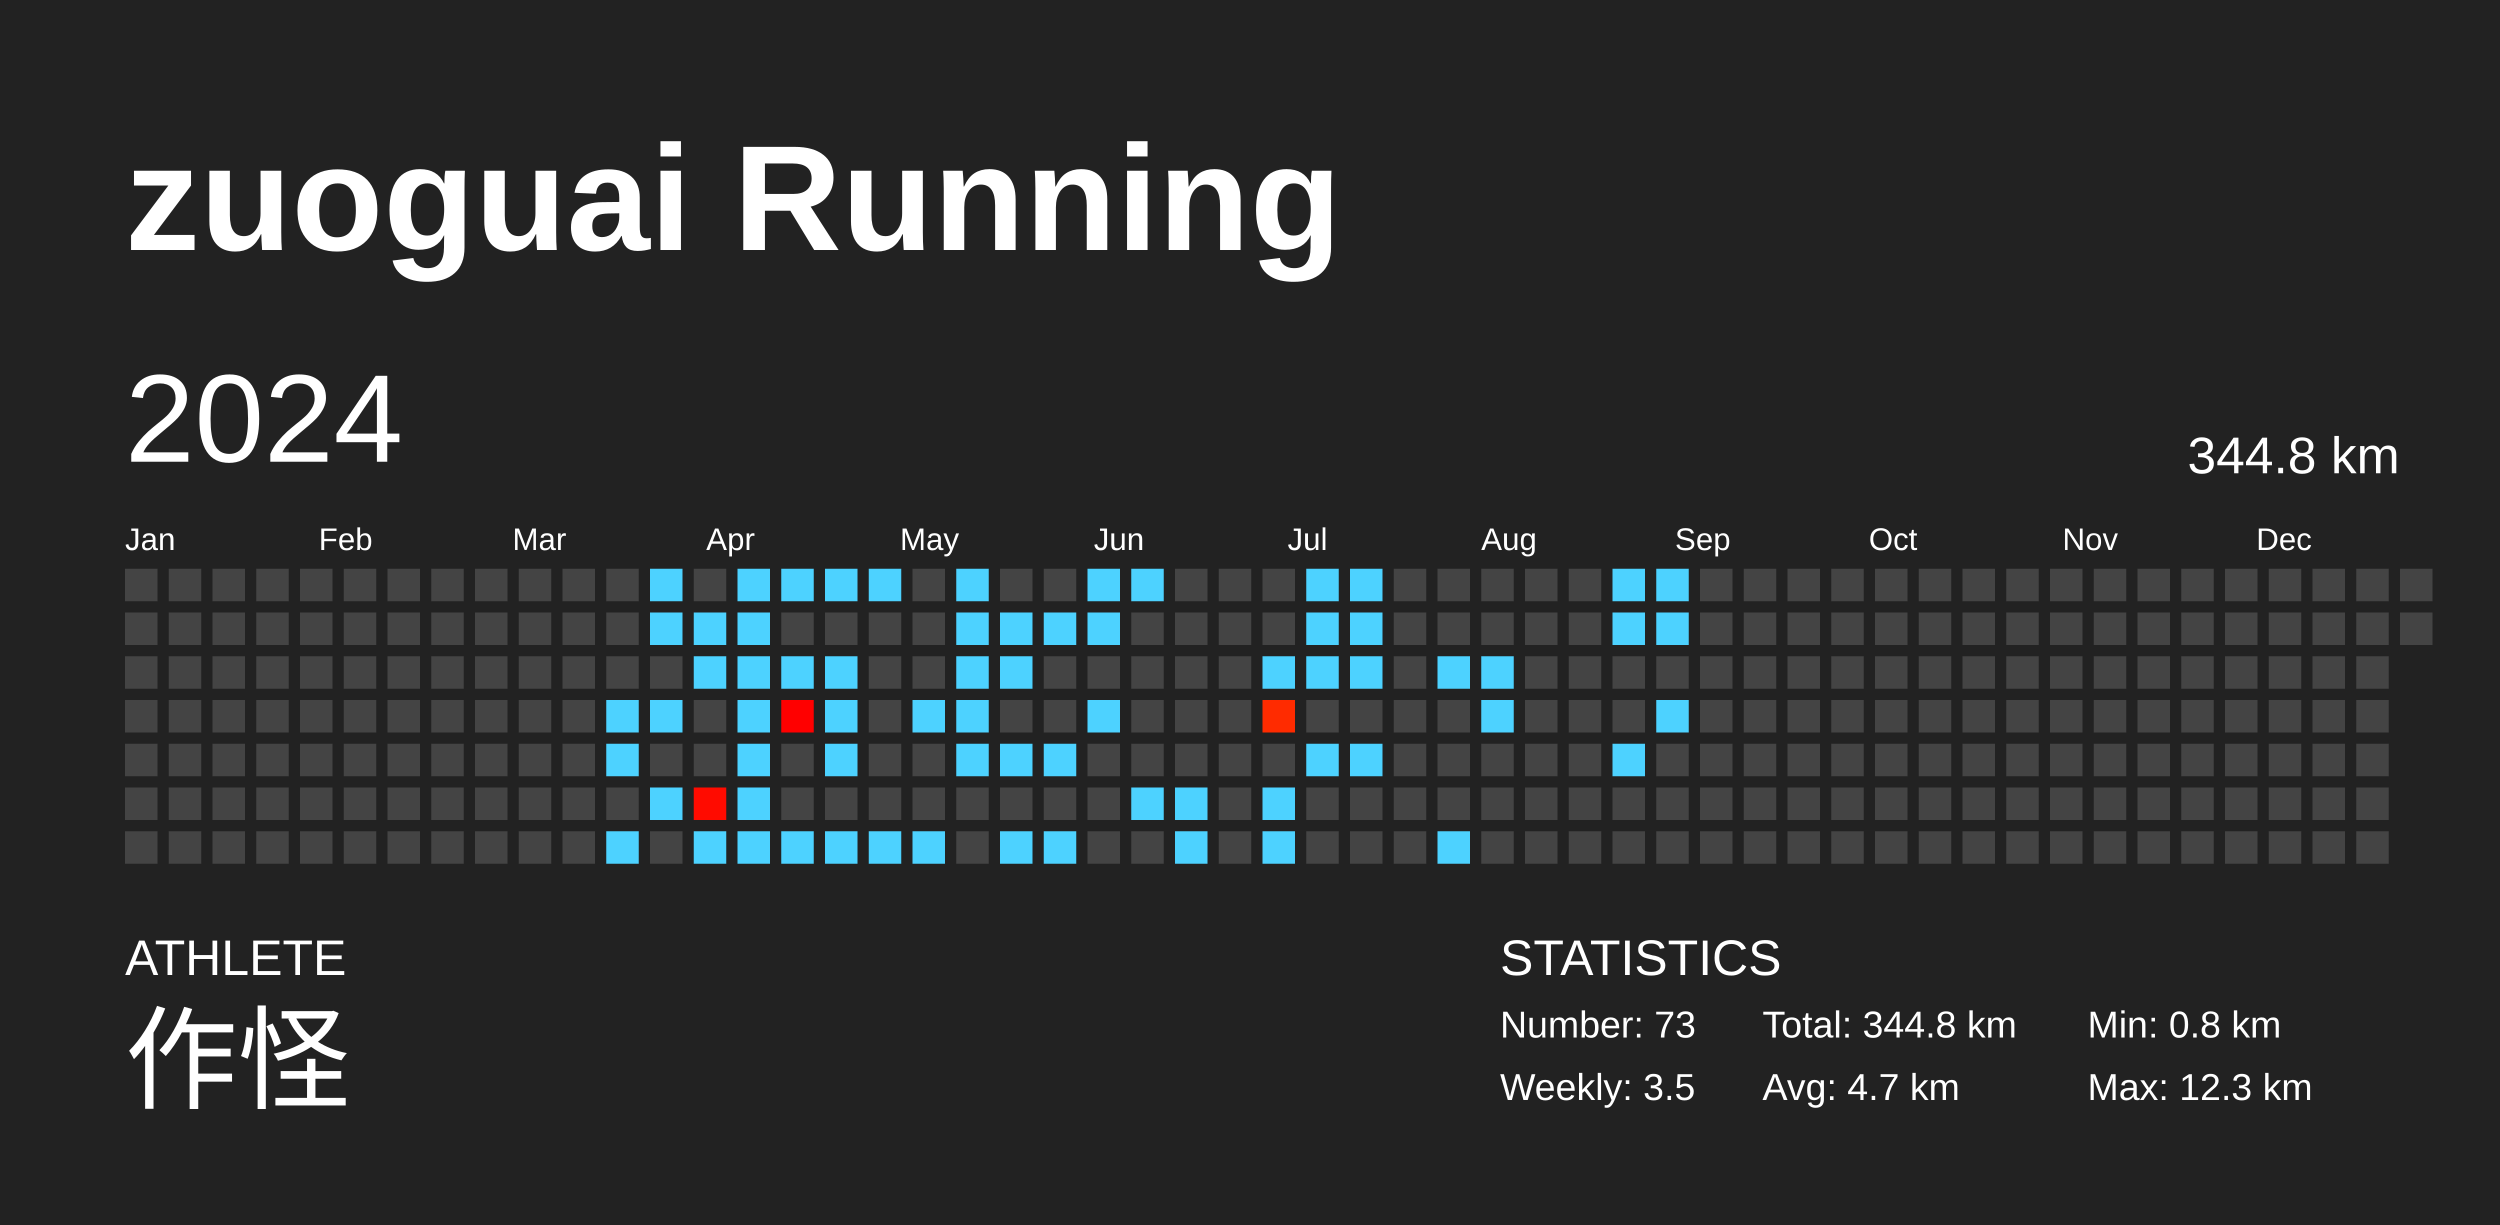
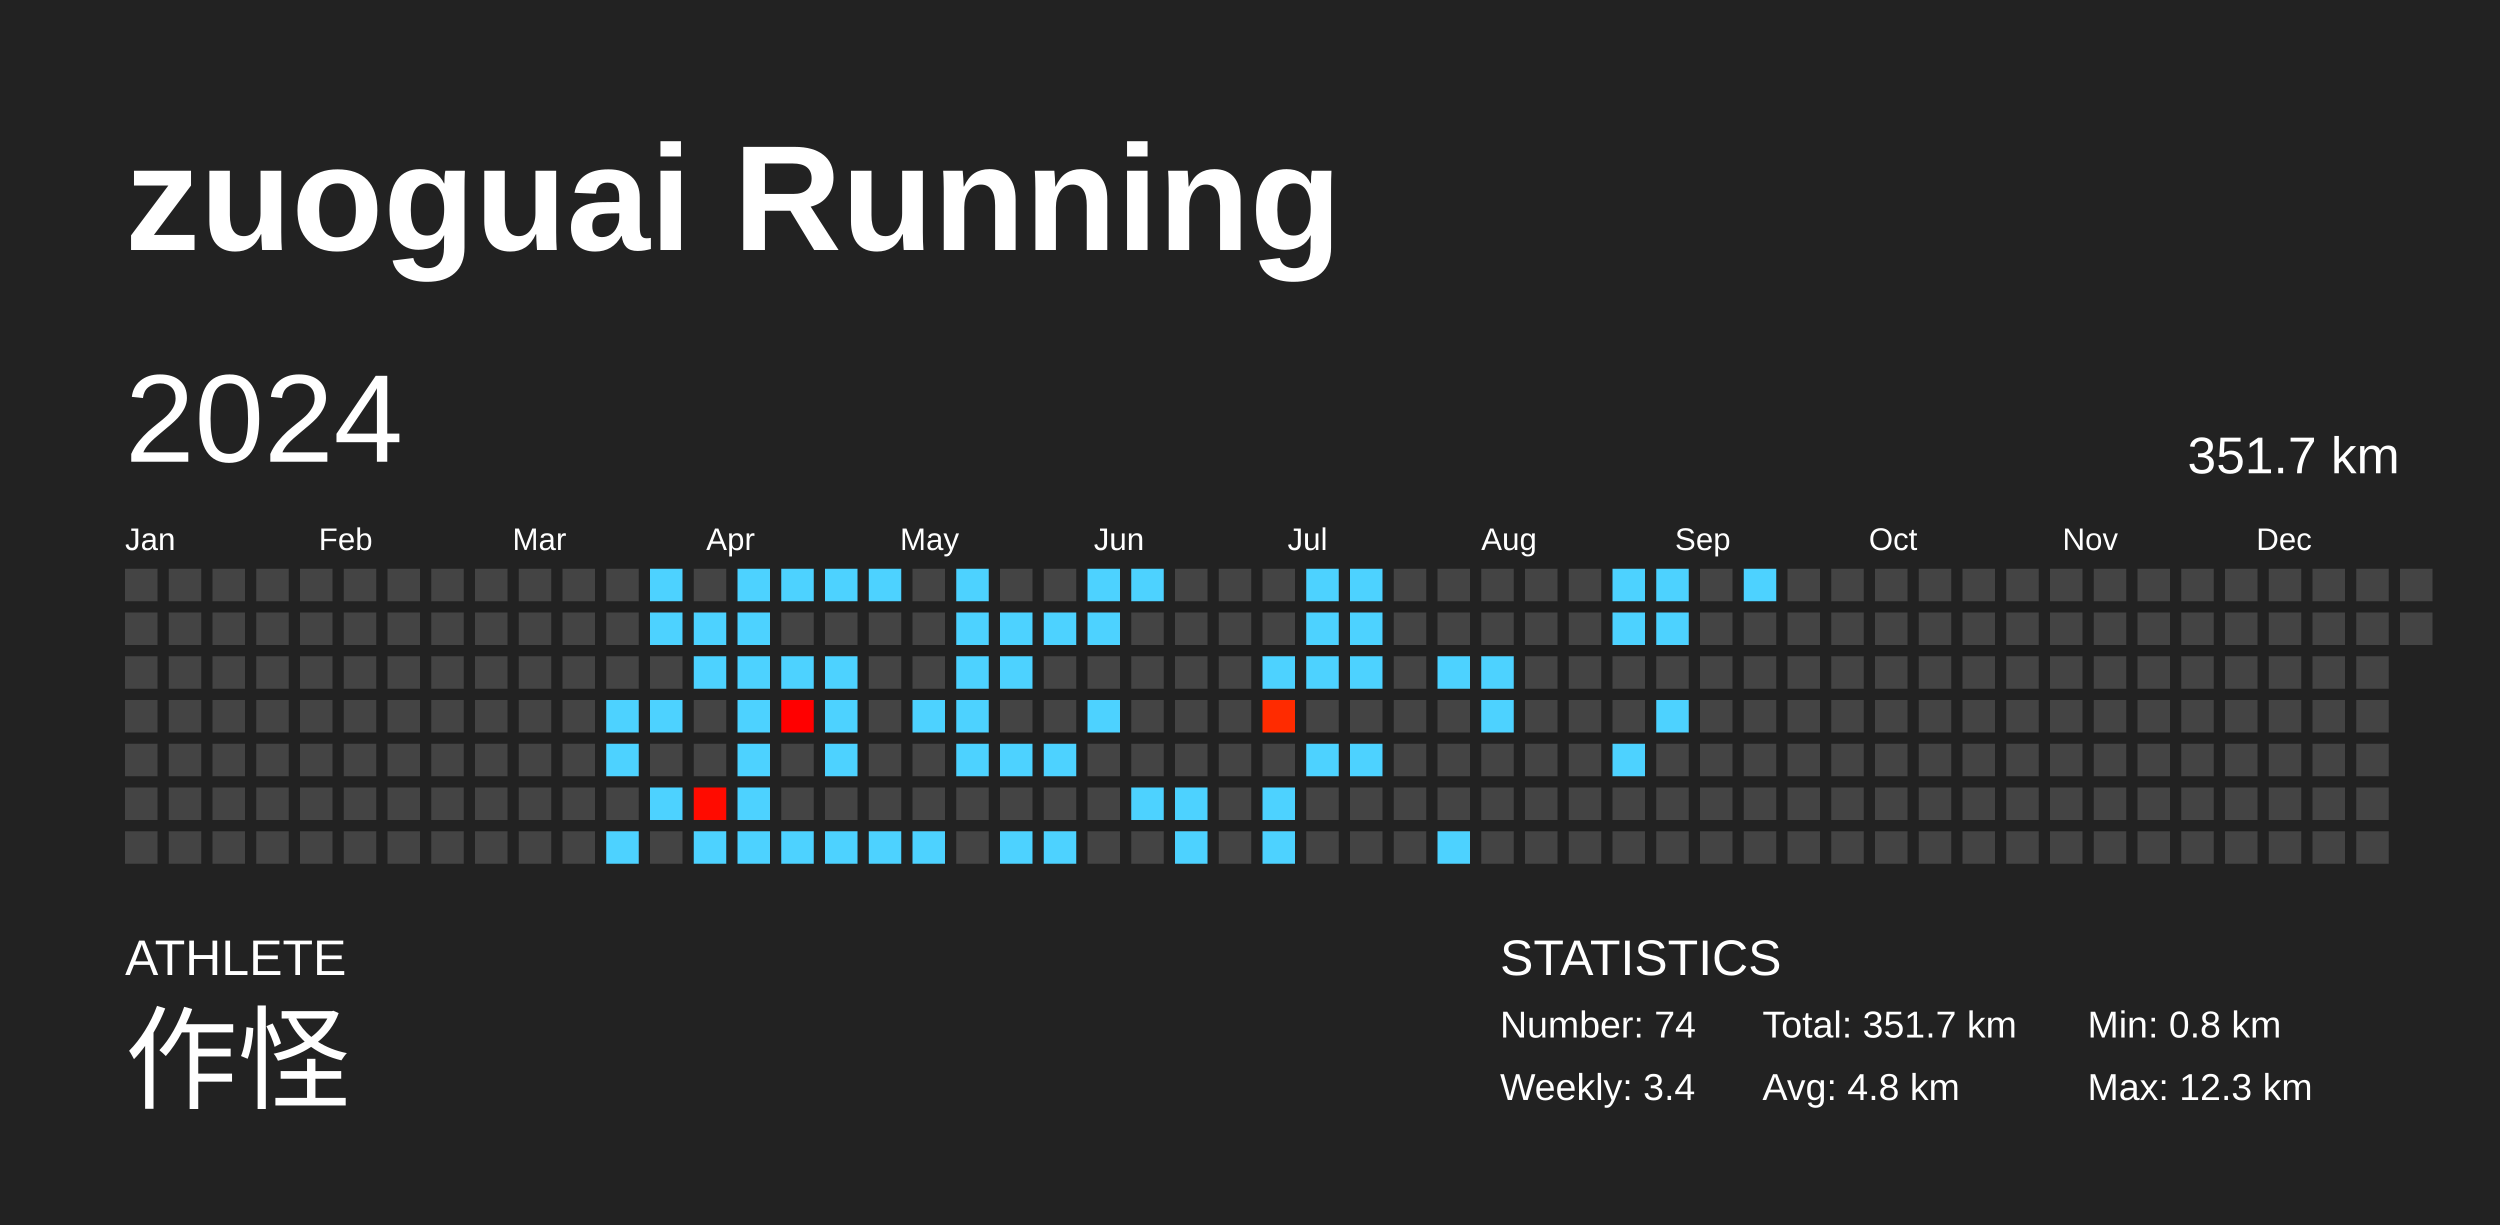
<svg xmlns="http://www.w3.org/2000/svg" baseProfile="full" height="98mm" version="1.1" viewBox="0,0,200,98" width="200mm">
  <defs />
  <rect fill="#222222" height="98" width="200" x="0" y="0" />
  <text fill="#FFFFFF" style="font-size:12px; font-family:Arial; font-weight:bold;" x="10" y="20">zuoguai Running</text>
  <text fill="#FFFFFF" style="font-size:4px; font-family:Arial" x="10" y="78">ATHLETE</text>
  <text fill="#FFFFFF" style="font-size:9px; font-family:Arial" x="10" y="88">作怪</text>
  <text fill="#FFFFFF" style="font-size:4px; font-family:Arial" x="120" y="78">STATISTICS</text>
-   <text fill="#FFFFFF" style="font-size:3px; font-family:Arial" x="120" y="83">Number: 73</text>
-   <text fill="#FFFFFF" style="font-size:3px; font-family:Arial" x="120" y="88">Weekly: 3.5</text>
-   <text fill="#FFFFFF" style="font-size:3px; font-family:Arial" x="141" y="83">Total: 344.8 km</text>
-   <text fill="#FFFFFF" style="font-size:3px; font-family:Arial" x="141" y="88">Avg: 4.7 km</text>
+   <text fill="#FFFFFF" style="font-size:3px; font-family:Arial" x="120" y="83">Number: 74</text>
+   <text fill="#FFFFFF" style="font-size:3px; font-family:Arial" x="120" y="88">Weekly: 3.4</text>
+   <text fill="#FFFFFF" style="font-size:3px; font-family:Arial" x="141" y="83">Total: 351.7 km</text>
+   <text fill="#FFFFFF" style="font-size:3px; font-family:Arial" x="141" y="88">Avg: 4.8 km</text>
  <text fill="#FFFFFF" style="font-size:3px; font-family:Arial" x="167" y="83">Min: 0.8 km</text>
  <text fill="#FFFFFF" style="font-size:3px; font-family:Arial" x="167" y="88">Max: 12.3 km</text>
  <text dominant-baseline="hanging" fill="#FFFFFF" style="font-size:10.0px; font-family:Arial;" x="10" y="30">2024</text>
-   <text dominant-baseline="hanging" fill="#FFFFFF" style="font-size:4.125px; font-family:Arial;" x="175" y="35">344.8 km</text>
+   <text dominant-baseline="hanging" fill="#FFFFFF" style="font-size:4.125px; font-family:Arial;" x="175" y="35">351.7 km</text>
  <text fill="#FFFFFF" style="font-size:2.5px; font-family:Arial" x="10.0" y="44">Jan</text>
  <text fill="#FFFFFF" style="font-size:2.5px; font-family:Arial" x="25.5" y="44">Feb</text>
  <text fill="#FFFFFF" style="font-size:2.5px; font-family:Arial" x="41.0" y="44">Mar</text>
  <text fill="#FFFFFF" style="font-size:2.5px; font-family:Arial" x="56.5" y="44">Apr</text>
  <text fill="#FFFFFF" style="font-size:2.5px; font-family:Arial" x="72.0" y="44">May</text>
  <text fill="#FFFFFF" style="font-size:2.5px; font-family:Arial" x="87.5" y="44">Jun</text>
  <text fill="#FFFFFF" style="font-size:2.5px; font-family:Arial" x="103.0" y="44">Jul</text>
  <text fill="#FFFFFF" style="font-size:2.5px; font-family:Arial" x="118.5" y="44">Aug</text>
  <text fill="#FFFFFF" style="font-size:2.5px; font-family:Arial" x="134.0" y="44">Sep</text>
  <text fill="#FFFFFF" style="font-size:2.5px; font-family:Arial" x="149.5" y="44">Oct</text>
  <text fill="#FFFFFF" style="font-size:2.5px; font-family:Arial" x="165.0" y="44">Nov</text>
  <text fill="#FFFFFF" style="font-size:2.5px; font-family:Arial" x="180.5" y="44">Dec</text>
  <rect fill="#444444" height="2.6" width="2.6" x="10.0" y="45.5" />
  <rect fill="#444444" height="2.6" width="2.6" x="10.0" y="49.0" />
  <rect fill="#444444" height="2.6" width="2.6" x="10.0" y="52.5" />
  <rect fill="#444444" height="2.6" width="2.6" x="10.0" y="56.0" />
  <rect fill="#444444" height="2.6" width="2.6" x="10.0" y="59.5" />
  <rect fill="#444444" height="2.6" width="2.6" x="10.0" y="63.0" />
  <rect fill="#444444" height="2.6" width="2.6" x="10.0" y="66.5" />
  <rect fill="#444444" height="2.6" width="2.6" x="13.5" y="45.5" />
  <rect fill="#444444" height="2.6" width="2.6" x="13.5" y="49.0" />
  <rect fill="#444444" height="2.6" width="2.6" x="13.5" y="52.5" />
  <rect fill="#444444" height="2.6" width="2.6" x="13.5" y="56.0" />
  <rect fill="#444444" height="2.6" width="2.6" x="13.5" y="59.5" />
  <rect fill="#444444" height="2.6" width="2.6" x="13.5" y="63.0" />
  <rect fill="#444444" height="2.6" width="2.6" x="13.5" y="66.5" />
  <rect fill="#444444" height="2.6" width="2.6" x="17.0" y="45.5" />
  <rect fill="#444444" height="2.6" width="2.6" x="17.0" y="49.0" />
  <rect fill="#444444" height="2.6" width="2.6" x="17.0" y="52.5" />
  <rect fill="#444444" height="2.6" width="2.6" x="17.0" y="56.0" />
  <rect fill="#444444" height="2.6" width="2.6" x="17.0" y="59.5" />
  <rect fill="#444444" height="2.6" width="2.6" x="17.0" y="63.0" />
  <rect fill="#444444" height="2.6" width="2.6" x="17.0" y="66.5" />
  <rect fill="#444444" height="2.6" width="2.6" x="20.5" y="45.5" />
  <rect fill="#444444" height="2.6" width="2.6" x="20.5" y="49.0" />
  <rect fill="#444444" height="2.6" width="2.6" x="20.5" y="52.5" />
  <rect fill="#444444" height="2.6" width="2.6" x="20.5" y="56.0" />
  <rect fill="#444444" height="2.6" width="2.6" x="20.5" y="59.5" />
  <rect fill="#444444" height="2.6" width="2.6" x="20.5" y="63.0" />
  <rect fill="#444444" height="2.6" width="2.6" x="20.5" y="66.5" />
  <rect fill="#444444" height="2.6" width="2.6" x="24.0" y="45.5" />
  <rect fill="#444444" height="2.6" width="2.6" x="24.0" y="49.0" />
  <rect fill="#444444" height="2.6" width="2.6" x="24.0" y="52.5" />
  <rect fill="#444444" height="2.6" width="2.6" x="24.0" y="56.0" />
  <rect fill="#444444" height="2.6" width="2.6" x="24.0" y="59.5" />
  <rect fill="#444444" height="2.6" width="2.6" x="24.0" y="63.0" />
  <rect fill="#444444" height="2.6" width="2.6" x="24.0" y="66.5" />
  <rect fill="#444444" height="2.6" width="2.6" x="27.5" y="45.5" />
  <rect fill="#444444" height="2.6" width="2.6" x="27.5" y="49.0" />
  <rect fill="#444444" height="2.6" width="2.6" x="27.5" y="52.5" />
  <rect fill="#444444" height="2.6" width="2.6" x="27.5" y="56.0" />
  <rect fill="#444444" height="2.6" width="2.6" x="27.5" y="59.5" />
  <rect fill="#444444" height="2.6" width="2.6" x="27.5" y="63.0" />
  <rect fill="#444444" height="2.6" width="2.6" x="27.5" y="66.5" />
  <rect fill="#444444" height="2.6" width="2.6" x="31.0" y="45.5" />
  <rect fill="#444444" height="2.6" width="2.6" x="31.0" y="49.0" />
  <rect fill="#444444" height="2.6" width="2.6" x="31.0" y="52.5" />
  <rect fill="#444444" height="2.6" width="2.6" x="31.0" y="56.0" />
  <rect fill="#444444" height="2.6" width="2.6" x="31.0" y="59.5" />
  <rect fill="#444444" height="2.6" width="2.6" x="31.0" y="63.0" />
  <rect fill="#444444" height="2.6" width="2.6" x="31.0" y="66.5" />
  <rect fill="#444444" height="2.6" width="2.6" x="34.5" y="45.5" />
  <rect fill="#444444" height="2.6" width="2.6" x="34.5" y="49.0" />
  <rect fill="#444444" height="2.6" width="2.6" x="34.5" y="52.5" />
  <rect fill="#444444" height="2.6" width="2.6" x="34.5" y="56.0" />
  <rect fill="#444444" height="2.6" width="2.6" x="34.5" y="59.5" />
  <rect fill="#444444" height="2.6" width="2.6" x="34.5" y="63.0" />
  <rect fill="#444444" height="2.6" width="2.6" x="34.5" y="66.5" />
  <rect fill="#444444" height="2.6" width="2.6" x="38.0" y="45.5" />
  <rect fill="#444444" height="2.6" width="2.6" x="38.0" y="49.0" />
  <rect fill="#444444" height="2.6" width="2.6" x="38.0" y="52.5" />
  <rect fill="#444444" height="2.6" width="2.6" x="38.0" y="56.0" />
  <rect fill="#444444" height="2.6" width="2.6" x="38.0" y="59.5" />
  <rect fill="#444444" height="2.6" width="2.6" x="38.0" y="63.0" />
  <rect fill="#444444" height="2.6" width="2.6" x="38.0" y="66.5" />
  <rect fill="#444444" height="2.6" width="2.6" x="41.5" y="45.5" />
  <rect fill="#444444" height="2.6" width="2.6" x="41.5" y="49.0" />
  <rect fill="#444444" height="2.6" width="2.6" x="41.5" y="52.5" />
  <rect fill="#444444" height="2.6" width="2.6" x="41.5" y="56.0" />
  <rect fill="#444444" height="2.6" width="2.6" x="41.5" y="59.5" />
  <rect fill="#444444" height="2.6" width="2.6" x="41.5" y="63.0" />
  <rect fill="#444444" height="2.6" width="2.6" x="41.5" y="66.5" />
  <rect fill="#444444" height="2.6" width="2.6" x="45.0" y="45.5" />
  <rect fill="#444444" height="2.6" width="2.6" x="45.0" y="49.0" />
  <rect fill="#444444" height="2.6" width="2.6" x="45.0" y="52.5" />
  <rect fill="#444444" height="2.6" width="2.6" x="45.0" y="56.0" />
  <rect fill="#444444" height="2.6" width="2.6" x="45.0" y="59.5" />
  <rect fill="#444444" height="2.6" width="2.6" x="45.0" y="63.0" />
  <rect fill="#444444" height="2.6" width="2.6" x="45.0" y="66.5" />
  <rect fill="#444444" height="2.6" width="2.6" x="48.5" y="45.5" />
  <rect fill="#444444" height="2.6" width="2.6" x="48.5" y="49.0" />
  <rect fill="#444444" height="2.6" width="2.6" x="48.5" y="52.5" />
  <rect fill="#4dd2ff" height="2.6" width="2.6" x="48.5" y="56.0" />
  <rect fill="#4dd2ff" height="2.6" width="2.6" x="48.5" y="59.5" />
  <rect fill="#444444" height="2.6" width="2.6" x="48.5" y="63.0" />
  <rect fill="#4dd2ff" height="2.6" width="2.6" x="48.5" y="66.5" />
  <rect fill="#4dd2ff" height="2.6" width="2.6" x="52.0" y="45.5" />
  <rect fill="#4dd2ff" height="2.6" width="2.6" x="52.0" y="49.0" />
  <rect fill="#444444" height="2.6" width="2.6" x="52.0" y="52.5" />
  <rect fill="#4dd2ff" height="2.6" width="2.6" x="52.0" y="56.0" />
  <rect fill="#444444" height="2.6" width="2.6" x="52.0" y="59.5" />
  <rect fill="#4dd2ff" height="2.6" width="2.6" x="52.0" y="63.0" />
  <rect fill="#444444" height="2.6" width="2.6" x="52.0" y="66.5" />
  <rect fill="#444444" height="2.6" width="2.6" x="55.5" y="45.5" />
  <rect fill="#4dd2ff" height="2.6" width="2.6" x="55.5" y="49.0" />
  <rect fill="#4dd2ff" height="2.6" width="2.6" x="55.5" y="52.5" />
  <rect fill="#444444" height="2.6" width="2.6" x="55.5" y="56.0" />
  <rect fill="#444444" height="2.6" width="2.6" x="55.5" y="59.5" />
  <rect fill="#ff0b00" height="2.6" width="2.6" x="55.5" y="63.0" />
  <rect fill="#4dd2ff" height="2.6" width="2.6" x="55.5" y="66.5" />
  <rect fill="#4dd2ff" height="2.6" width="2.6" x="59.0" y="45.5" />
  <rect fill="#4dd2ff" height="2.6" width="2.6" x="59.0" y="49.0" />
  <rect fill="#4dd2ff" height="2.6" width="2.6" x="59.0" y="52.5" />
  <rect fill="#4dd2ff" height="2.6" width="2.6" x="59.0" y="56.0" />
  <rect fill="#4dd2ff" height="2.6" width="2.6" x="59.0" y="59.5" />
  <rect fill="#4dd2ff" height="2.6" width="2.6" x="59.0" y="63.0" />
  <rect fill="#4dd2ff" height="2.6" width="2.6" x="59.0" y="66.5" />
  <rect fill="#4dd2ff" height="2.6" width="2.6" x="62.5" y="45.5" />
  <rect fill="#444444" height="2.6" width="2.6" x="62.5" y="49.0" />
  <rect fill="#4dd2ff" height="2.6" width="2.6" x="62.5" y="52.5" />
  <rect fill="#ff0000" height="2.6" width="2.6" x="62.5" y="56.0" />
  <rect fill="#444444" height="2.6" width="2.6" x="62.5" y="59.5" />
  <rect fill="#444444" height="2.6" width="2.6" x="62.5" y="63.0" />
  <rect fill="#4dd2ff" height="2.6" width="2.6" x="62.5" y="66.5" />
  <rect fill="#4dd2ff" height="2.6" width="2.6" x="66.0" y="45.5" />
  <rect fill="#444444" height="2.6" width="2.6" x="66.0" y="49.0" />
  <rect fill="#4dd2ff" height="2.6" width="2.6" x="66.0" y="52.5" />
  <rect fill="#4dd2ff" height="2.6" width="2.6" x="66.0" y="56.0" />
  <rect fill="#4dd2ff" height="2.6" width="2.6" x="66.0" y="59.5" />
  <rect fill="#444444" height="2.6" width="2.6" x="66.0" y="63.0" />
  <rect fill="#4dd2ff" height="2.6" width="2.6" x="66.0" y="66.5" />
  <rect fill="#4dd2ff" height="2.6" width="2.6" x="69.5" y="45.5" />
  <rect fill="#444444" height="2.6" width="2.6" x="69.5" y="49.0" />
  <rect fill="#444444" height="2.6" width="2.6" x="69.5" y="52.5" />
  <rect fill="#444444" height="2.6" width="2.6" x="69.5" y="56.0" />
  <rect fill="#444444" height="2.6" width="2.6" x="69.5" y="59.5" />
  <rect fill="#444444" height="2.6" width="2.6" x="69.5" y="63.0" />
  <rect fill="#4dd2ff" height="2.6" width="2.6" x="69.5" y="66.5" />
  <rect fill="#444444" height="2.6" width="2.6" x="73.0" y="45.5" />
  <rect fill="#444444" height="2.6" width="2.6" x="73.0" y="49.0" />
  <rect fill="#444444" height="2.6" width="2.6" x="73.0" y="52.5" />
  <rect fill="#4dd2ff" height="2.6" width="2.6" x="73.0" y="56.0" />
  <rect fill="#444444" height="2.6" width="2.6" x="73.0" y="59.5" />
  <rect fill="#444444" height="2.6" width="2.6" x="73.0" y="63.0" />
  <rect fill="#4dd2ff" height="2.6" width="2.6" x="73.0" y="66.5" />
  <rect fill="#4dd2ff" height="2.6" width="2.6" x="76.5" y="45.5" />
  <rect fill="#4dd2ff" height="2.6" width="2.6" x="76.5" y="49.0" />
  <rect fill="#4dd2ff" height="2.6" width="2.6" x="76.5" y="52.5" />
  <rect fill="#4dd2ff" height="2.6" width="2.6" x="76.5" y="56.0" />
  <rect fill="#4dd2ff" height="2.6" width="2.6" x="76.5" y="59.5" />
  <rect fill="#444444" height="2.6" width="2.6" x="76.5" y="63.0" />
  <rect fill="#444444" height="2.6" width="2.6" x="76.5" y="66.5" />
  <rect fill="#444444" height="2.6" width="2.6" x="80.0" y="45.5" />
  <rect fill="#4dd2ff" height="2.6" width="2.6" x="80.0" y="49.0" />
  <rect fill="#4dd2ff" height="2.6" width="2.6" x="80.0" y="52.5" />
  <rect fill="#444444" height="2.6" width="2.6" x="80.0" y="56.0" />
  <rect fill="#4dd2ff" height="2.6" width="2.6" x="80.0" y="59.5" />
  <rect fill="#444444" height="2.6" width="2.6" x="80.0" y="63.0" />
  <rect fill="#4dd2ff" height="2.6" width="2.6" x="80.0" y="66.5" />
  <rect fill="#444444" height="2.6" width="2.6" x="83.5" y="45.5" />
  <rect fill="#4dd2ff" height="2.6" width="2.6" x="83.5" y="49.0" />
  <rect fill="#444444" height="2.6" width="2.6" x="83.5" y="52.5" />
  <rect fill="#444444" height="2.6" width="2.6" x="83.5" y="56.0" />
  <rect fill="#4dd2ff" height="2.6" width="2.6" x="83.5" y="59.5" />
  <rect fill="#444444" height="2.6" width="2.6" x="83.5" y="63.0" />
  <rect fill="#4dd2ff" height="2.6" width="2.6" x="83.5" y="66.5" />
  <rect fill="#4dd2ff" height="2.6" width="2.6" x="87.0" y="45.5" />
  <rect fill="#4dd2ff" height="2.6" width="2.6" x="87.0" y="49.0" />
  <rect fill="#444444" height="2.6" width="2.6" x="87.0" y="52.5" />
  <rect fill="#4dd2ff" height="2.6" width="2.6" x="87.0" y="56.0" />
  <rect fill="#444444" height="2.6" width="2.6" x="87.0" y="59.5" />
  <rect fill="#444444" height="2.6" width="2.6" x="87.0" y="63.0" />
  <rect fill="#444444" height="2.6" width="2.6" x="87.0" y="66.5" />
  <rect fill="#4dd2ff" height="2.6" width="2.6" x="90.5" y="45.5" />
  <rect fill="#444444" height="2.6" width="2.6" x="90.5" y="49.0" />
  <rect fill="#444444" height="2.6" width="2.6" x="90.5" y="52.5" />
  <rect fill="#444444" height="2.6" width="2.6" x="90.5" y="56.0" />
  <rect fill="#444444" height="2.6" width="2.6" x="90.5" y="59.5" />
  <rect fill="#4dd2ff" height="2.6" width="2.6" x="90.5" y="63.0" />
  <rect fill="#444444" height="2.6" width="2.6" x="90.5" y="66.5" />
  <rect fill="#444444" height="2.6" width="2.6" x="94.0" y="45.5" />
  <rect fill="#444444" height="2.6" width="2.6" x="94.0" y="49.0" />
  <rect fill="#444444" height="2.6" width="2.6" x="94.0" y="52.5" />
  <rect fill="#444444" height="2.6" width="2.6" x="94.0" y="56.0" />
  <rect fill="#444444" height="2.6" width="2.6" x="94.0" y="59.5" />
  <rect fill="#4dd2ff" height="2.6" width="2.6" x="94.0" y="63.0" />
  <rect fill="#4dd2ff" height="2.6" width="2.6" x="94.0" y="66.5" />
  <rect fill="#444444" height="2.6" width="2.6" x="97.5" y="45.5" />
  <rect fill="#444444" height="2.6" width="2.6" x="97.5" y="49.0" />
  <rect fill="#444444" height="2.6" width="2.6" x="97.5" y="52.5" />
  <rect fill="#444444" height="2.6" width="2.6" x="97.5" y="56.0" />
  <rect fill="#444444" height="2.6" width="2.6" x="97.5" y="59.5" />
  <rect fill="#444444" height="2.6" width="2.6" x="97.5" y="63.0" />
  <rect fill="#444444" height="2.6" width="2.6" x="97.5" y="66.5" />
  <rect fill="#444444" height="2.6" width="2.6" x="101.0" y="45.5" />
  <rect fill="#444444" height="2.6" width="2.6" x="101.0" y="49.0" />
  <rect fill="#4dd2ff" height="2.6" width="2.6" x="101.0" y="52.5" />
  <rect fill="#ff2b00" height="2.6" width="2.6" x="101.0" y="56.0" />
  <rect fill="#444444" height="2.6" width="2.6" x="101.0" y="59.5" />
  <rect fill="#4dd2ff" height="2.6" width="2.6" x="101.0" y="63.0" />
  <rect fill="#4dd2ff" height="2.6" width="2.6" x="101.0" y="66.5" />
  <rect fill="#4dd2ff" height="2.6" width="2.6" x="104.5" y="45.5" />
  <rect fill="#4dd2ff" height="2.6" width="2.6" x="104.5" y="49.0" />
  <rect fill="#4dd2ff" height="2.6" width="2.6" x="104.5" y="52.5" />
  <rect fill="#444444" height="2.6" width="2.6" x="104.5" y="56.0" />
  <rect fill="#4dd2ff" height="2.6" width="2.6" x="104.5" y="59.5" />
  <rect fill="#444444" height="2.6" width="2.6" x="104.5" y="63.0" />
  <rect fill="#444444" height="2.6" width="2.6" x="104.5" y="66.5" />
  <rect fill="#4dd2ff" height="2.6" width="2.6" x="108.0" y="45.5" />
  <rect fill="#4dd2ff" height="2.6" width="2.6" x="108.0" y="49.0" />
  <rect fill="#4dd2ff" height="2.6" width="2.6" x="108.0" y="52.5" />
  <rect fill="#444444" height="2.6" width="2.6" x="108.0" y="56.0" />
  <rect fill="#4dd2ff" height="2.6" width="2.6" x="108.0" y="59.5" />
  <rect fill="#444444" height="2.6" width="2.6" x="108.0" y="63.0" />
  <rect fill="#444444" height="2.6" width="2.6" x="108.0" y="66.5" />
  <rect fill="#444444" height="2.6" width="2.6" x="111.5" y="45.5" />
  <rect fill="#444444" height="2.6" width="2.6" x="111.5" y="49.0" />
  <rect fill="#444444" height="2.6" width="2.6" x="111.5" y="52.5" />
  <rect fill="#444444" height="2.6" width="2.6" x="111.5" y="56.0" />
  <rect fill="#444444" height="2.6" width="2.6" x="111.5" y="59.5" />
  <rect fill="#444444" height="2.6" width="2.6" x="111.5" y="63.0" />
  <rect fill="#444444" height="2.6" width="2.6" x="111.5" y="66.5" />
  <rect fill="#444444" height="2.6" width="2.6" x="115.0" y="45.5" />
  <rect fill="#444444" height="2.6" width="2.6" x="115.0" y="49.0" />
  <rect fill="#4dd2ff" height="2.6" width="2.6" x="115.0" y="52.5" />
  <rect fill="#444444" height="2.6" width="2.6" x="115.0" y="56.0" />
  <rect fill="#444444" height="2.6" width="2.6" x="115.0" y="59.5" />
  <rect fill="#444444" height="2.6" width="2.6" x="115.0" y="63.0" />
  <rect fill="#4dd2ff" height="2.6" width="2.6" x="115.0" y="66.5" />
  <rect fill="#444444" height="2.6" width="2.6" x="118.5" y="45.5" />
  <rect fill="#444444" height="2.6" width="2.6" x="118.5" y="49.0" />
  <rect fill="#4dd2ff" height="2.6" width="2.6" x="118.5" y="52.5" />
  <rect fill="#4dd2ff" height="2.6" width="2.6" x="118.5" y="56.0" />
  <rect fill="#444444" height="2.6" width="2.6" x="118.5" y="59.5" />
  <rect fill="#444444" height="2.6" width="2.6" x="118.5" y="63.0" />
  <rect fill="#444444" height="2.6" width="2.6" x="118.5" y="66.5" />
  <rect fill="#444444" height="2.6" width="2.6" x="122.0" y="45.5" />
  <rect fill="#444444" height="2.6" width="2.6" x="122.0" y="49.0" />
  <rect fill="#444444" height="2.6" width="2.6" x="122.0" y="52.5" />
  <rect fill="#444444" height="2.6" width="2.6" x="122.0" y="56.0" />
  <rect fill="#444444" height="2.6" width="2.6" x="122.0" y="59.5" />
  <rect fill="#444444" height="2.6" width="2.6" x="122.0" y="63.0" />
  <rect fill="#444444" height="2.6" width="2.6" x="122.0" y="66.5" />
  <rect fill="#444444" height="2.6" width="2.6" x="125.5" y="45.5" />
  <rect fill="#444444" height="2.6" width="2.6" x="125.5" y="49.0" />
  <rect fill="#444444" height="2.6" width="2.6" x="125.5" y="52.5" />
  <rect fill="#444444" height="2.6" width="2.6" x="125.5" y="56.0" />
  <rect fill="#444444" height="2.6" width="2.6" x="125.5" y="59.5" />
  <rect fill="#444444" height="2.6" width="2.6" x="125.5" y="63.0" />
  <rect fill="#444444" height="2.6" width="2.6" x="125.5" y="66.5" />
  <rect fill="#4dd2ff" height="2.6" width="2.6" x="129.0" y="45.5" />
  <rect fill="#4dd2ff" height="2.6" width="2.6" x="129.0" y="49.0" />
  <rect fill="#444444" height="2.6" width="2.6" x="129.0" y="52.5" />
  <rect fill="#444444" height="2.6" width="2.6" x="129.0" y="56.0" />
  <rect fill="#4dd2ff" height="2.6" width="2.6" x="129.0" y="59.5" />
  <rect fill="#444444" height="2.6" width="2.6" x="129.0" y="63.0" />
  <rect fill="#444444" height="2.6" width="2.6" x="129.0" y="66.5" />
  <rect fill="#4dd2ff" height="2.6" width="2.6" x="132.5" y="45.5" />
  <rect fill="#4dd2ff" height="2.6" width="2.6" x="132.5" y="49.0" />
  <rect fill="#444444" height="2.6" width="2.6" x="132.5" y="52.5" />
  <rect fill="#4dd2ff" height="2.6" width="2.6" x="132.5" y="56.0" />
  <rect fill="#444444" height="2.6" width="2.6" x="132.5" y="59.5" />
  <rect fill="#444444" height="2.6" width="2.6" x="132.5" y="63.0" />
  <rect fill="#444444" height="2.6" width="2.6" x="132.5" y="66.5" />
  <rect fill="#444444" height="2.6" width="2.6" x="136.0" y="45.5" />
  <rect fill="#444444" height="2.6" width="2.6" x="136.0" y="49.0" />
  <rect fill="#444444" height="2.6" width="2.6" x="136.0" y="52.5" />
  <rect fill="#444444" height="2.6" width="2.6" x="136.0" y="56.0" />
  <rect fill="#444444" height="2.6" width="2.6" x="136.0" y="59.5" />
  <rect fill="#444444" height="2.6" width="2.6" x="136.0" y="63.0" />
  <rect fill="#444444" height="2.6" width="2.6" x="136.0" y="66.5" />
-   <rect fill="#444444" height="2.6" width="2.6" x="139.5" y="45.5" />
+   <rect fill="#4dd2ff" height="2.6" width="2.6" x="139.5" y="45.5" />
  <rect fill="#444444" height="2.6" width="2.6" x="139.5" y="49.0" />
  <rect fill="#444444" height="2.6" width="2.6" x="139.5" y="52.5" />
  <rect fill="#444444" height="2.6" width="2.6" x="139.5" y="56.0" />
  <rect fill="#444444" height="2.6" width="2.6" x="139.5" y="59.5" />
  <rect fill="#444444" height="2.6" width="2.6" x="139.5" y="63.0" />
  <rect fill="#444444" height="2.6" width="2.6" x="139.5" y="66.5" />
  <rect fill="#444444" height="2.6" width="2.6" x="143.0" y="45.5" />
  <rect fill="#444444" height="2.6" width="2.6" x="143.0" y="49.0" />
  <rect fill="#444444" height="2.6" width="2.6" x="143.0" y="52.5" />
  <rect fill="#444444" height="2.6" width="2.6" x="143.0" y="56.0" />
  <rect fill="#444444" height="2.6" width="2.6" x="143.0" y="59.5" />
  <rect fill="#444444" height="2.6" width="2.6" x="143.0" y="63.0" />
  <rect fill="#444444" height="2.6" width="2.6" x="143.0" y="66.5" />
  <rect fill="#444444" height="2.6" width="2.6" x="146.5" y="45.5" />
  <rect fill="#444444" height="2.6" width="2.6" x="146.5" y="49.0" />
  <rect fill="#444444" height="2.6" width="2.6" x="146.5" y="52.5" />
  <rect fill="#444444" height="2.6" width="2.6" x="146.5" y="56.0" />
  <rect fill="#444444" height="2.6" width="2.6" x="146.5" y="59.5" />
  <rect fill="#444444" height="2.6" width="2.6" x="146.5" y="63.0" />
  <rect fill="#444444" height="2.6" width="2.6" x="146.5" y="66.5" />
  <rect fill="#444444" height="2.6" width="2.6" x="150.0" y="45.5" />
  <rect fill="#444444" height="2.6" width="2.6" x="150.0" y="49.0" />
  <rect fill="#444444" height="2.6" width="2.6" x="150.0" y="52.5" />
  <rect fill="#444444" height="2.6" width="2.6" x="150.0" y="56.0" />
  <rect fill="#444444" height="2.6" width="2.6" x="150.0" y="59.5" />
  <rect fill="#444444" height="2.6" width="2.6" x="150.0" y="63.0" />
  <rect fill="#444444" height="2.6" width="2.6" x="150.0" y="66.5" />
  <rect fill="#444444" height="2.6" width="2.6" x="153.5" y="45.5" />
  <rect fill="#444444" height="2.6" width="2.6" x="153.5" y="49.0" />
  <rect fill="#444444" height="2.6" width="2.6" x="153.5" y="52.5" />
  <rect fill="#444444" height="2.6" width="2.6" x="153.5" y="56.0" />
  <rect fill="#444444" height="2.6" width="2.6" x="153.5" y="59.5" />
  <rect fill="#444444" height="2.6" width="2.6" x="153.5" y="63.0" />
  <rect fill="#444444" height="2.6" width="2.6" x="153.5" y="66.5" />
  <rect fill="#444444" height="2.6" width="2.6" x="157.0" y="45.5" />
  <rect fill="#444444" height="2.6" width="2.6" x="157.0" y="49.0" />
  <rect fill="#444444" height="2.6" width="2.6" x="157.0" y="52.5" />
  <rect fill="#444444" height="2.6" width="2.6" x="157.0" y="56.0" />
  <rect fill="#444444" height="2.6" width="2.6" x="157.0" y="59.5" />
  <rect fill="#444444" height="2.6" width="2.6" x="157.0" y="63.0" />
  <rect fill="#444444" height="2.6" width="2.6" x="157.0" y="66.5" />
  <rect fill="#444444" height="2.6" width="2.6" x="160.5" y="45.5" />
  <rect fill="#444444" height="2.6" width="2.6" x="160.5" y="49.0" />
  <rect fill="#444444" height="2.6" width="2.6" x="160.5" y="52.5" />
  <rect fill="#444444" height="2.6" width="2.6" x="160.5" y="56.0" />
  <rect fill="#444444" height="2.6" width="2.6" x="160.5" y="59.5" />
  <rect fill="#444444" height="2.6" width="2.6" x="160.5" y="63.0" />
  <rect fill="#444444" height="2.6" width="2.6" x="160.5" y="66.5" />
  <rect fill="#444444" height="2.6" width="2.6" x="164.0" y="45.5" />
  <rect fill="#444444" height="2.6" width="2.6" x="164.0" y="49.0" />
  <rect fill="#444444" height="2.6" width="2.6" x="164.0" y="52.5" />
  <rect fill="#444444" height="2.6" width="2.6" x="164.0" y="56.0" />
  <rect fill="#444444" height="2.6" width="2.6" x="164.0" y="59.5" />
  <rect fill="#444444" height="2.6" width="2.6" x="164.0" y="63.0" />
  <rect fill="#444444" height="2.6" width="2.6" x="164.0" y="66.5" />
  <rect fill="#444444" height="2.6" width="2.6" x="167.5" y="45.5" />
  <rect fill="#444444" height="2.6" width="2.6" x="167.5" y="49.0" />
  <rect fill="#444444" height="2.6" width="2.6" x="167.5" y="52.5" />
  <rect fill="#444444" height="2.6" width="2.6" x="167.5" y="56.0" />
  <rect fill="#444444" height="2.6" width="2.6" x="167.5" y="59.5" />
  <rect fill="#444444" height="2.6" width="2.6" x="167.5" y="63.0" />
  <rect fill="#444444" height="2.6" width="2.6" x="167.5" y="66.5" />
  <rect fill="#444444" height="2.6" width="2.6" x="171.0" y="45.5" />
  <rect fill="#444444" height="2.6" width="2.6" x="171.0" y="49.0" />
  <rect fill="#444444" height="2.6" width="2.6" x="171.0" y="52.5" />
  <rect fill="#444444" height="2.6" width="2.6" x="171.0" y="56.0" />
  <rect fill="#444444" height="2.6" width="2.6" x="171.0" y="59.5" />
  <rect fill="#444444" height="2.6" width="2.6" x="171.0" y="63.0" />
  <rect fill="#444444" height="2.6" width="2.6" x="171.0" y="66.5" />
  <rect fill="#444444" height="2.6" width="2.6" x="174.5" y="45.5" />
  <rect fill="#444444" height="2.6" width="2.6" x="174.5" y="49.0" />
  <rect fill="#444444" height="2.6" width="2.6" x="174.5" y="52.5" />
  <rect fill="#444444" height="2.6" width="2.6" x="174.5" y="56.0" />
  <rect fill="#444444" height="2.6" width="2.6" x="174.5" y="59.5" />
  <rect fill="#444444" height="2.6" width="2.6" x="174.5" y="63.0" />
  <rect fill="#444444" height="2.6" width="2.6" x="174.5" y="66.5" />
  <rect fill="#444444" height="2.6" width="2.6" x="178.0" y="45.5" />
  <rect fill="#444444" height="2.6" width="2.6" x="178.0" y="49.0" />
  <rect fill="#444444" height="2.6" width="2.6" x="178.0" y="52.5" />
  <rect fill="#444444" height="2.6" width="2.6" x="178.0" y="56.0" />
  <rect fill="#444444" height="2.6" width="2.6" x="178.0" y="59.5" />
  <rect fill="#444444" height="2.6" width="2.6" x="178.0" y="63.0" />
  <rect fill="#444444" height="2.6" width="2.6" x="178.0" y="66.5" />
  <rect fill="#444444" height="2.6" width="2.6" x="181.5" y="45.5" />
  <rect fill="#444444" height="2.6" width="2.6" x="181.5" y="49.0" />
  <rect fill="#444444" height="2.6" width="2.6" x="181.5" y="52.5" />
  <rect fill="#444444" height="2.6" width="2.6" x="181.5" y="56.0" />
  <rect fill="#444444" height="2.6" width="2.6" x="181.5" y="59.5" />
  <rect fill="#444444" height="2.6" width="2.6" x="181.5" y="63.0" />
  <rect fill="#444444" height="2.6" width="2.6" x="181.5" y="66.5" />
  <rect fill="#444444" height="2.6" width="2.6" x="185.0" y="45.5" />
  <rect fill="#444444" height="2.6" width="2.6" x="185.0" y="49.0" />
  <rect fill="#444444" height="2.6" width="2.6" x="185.0" y="52.5" />
  <rect fill="#444444" height="2.6" width="2.6" x="185.0" y="56.0" />
  <rect fill="#444444" height="2.6" width="2.6" x="185.0" y="59.5" />
  <rect fill="#444444" height="2.6" width="2.6" x="185.0" y="63.0" />
  <rect fill="#444444" height="2.6" width="2.6" x="185.0" y="66.5" />
  <rect fill="#444444" height="2.6" width="2.6" x="188.5" y="45.5" />
  <rect fill="#444444" height="2.6" width="2.6" x="188.5" y="49.0" />
  <rect fill="#444444" height="2.6" width="2.6" x="188.5" y="52.5" />
  <rect fill="#444444" height="2.6" width="2.6" x="188.5" y="56.0" />
  <rect fill="#444444" height="2.6" width="2.6" x="188.5" y="59.5" />
  <rect fill="#444444" height="2.6" width="2.6" x="188.5" y="63.0" />
  <rect fill="#444444" height="2.6" width="2.6" x="188.5" y="66.5" />
  <rect fill="#444444" height="2.6" width="2.6" x="192.0" y="45.5" />
  <rect fill="#444444" height="2.6" width="2.6" x="192.0" y="49.0" />
</svg>
